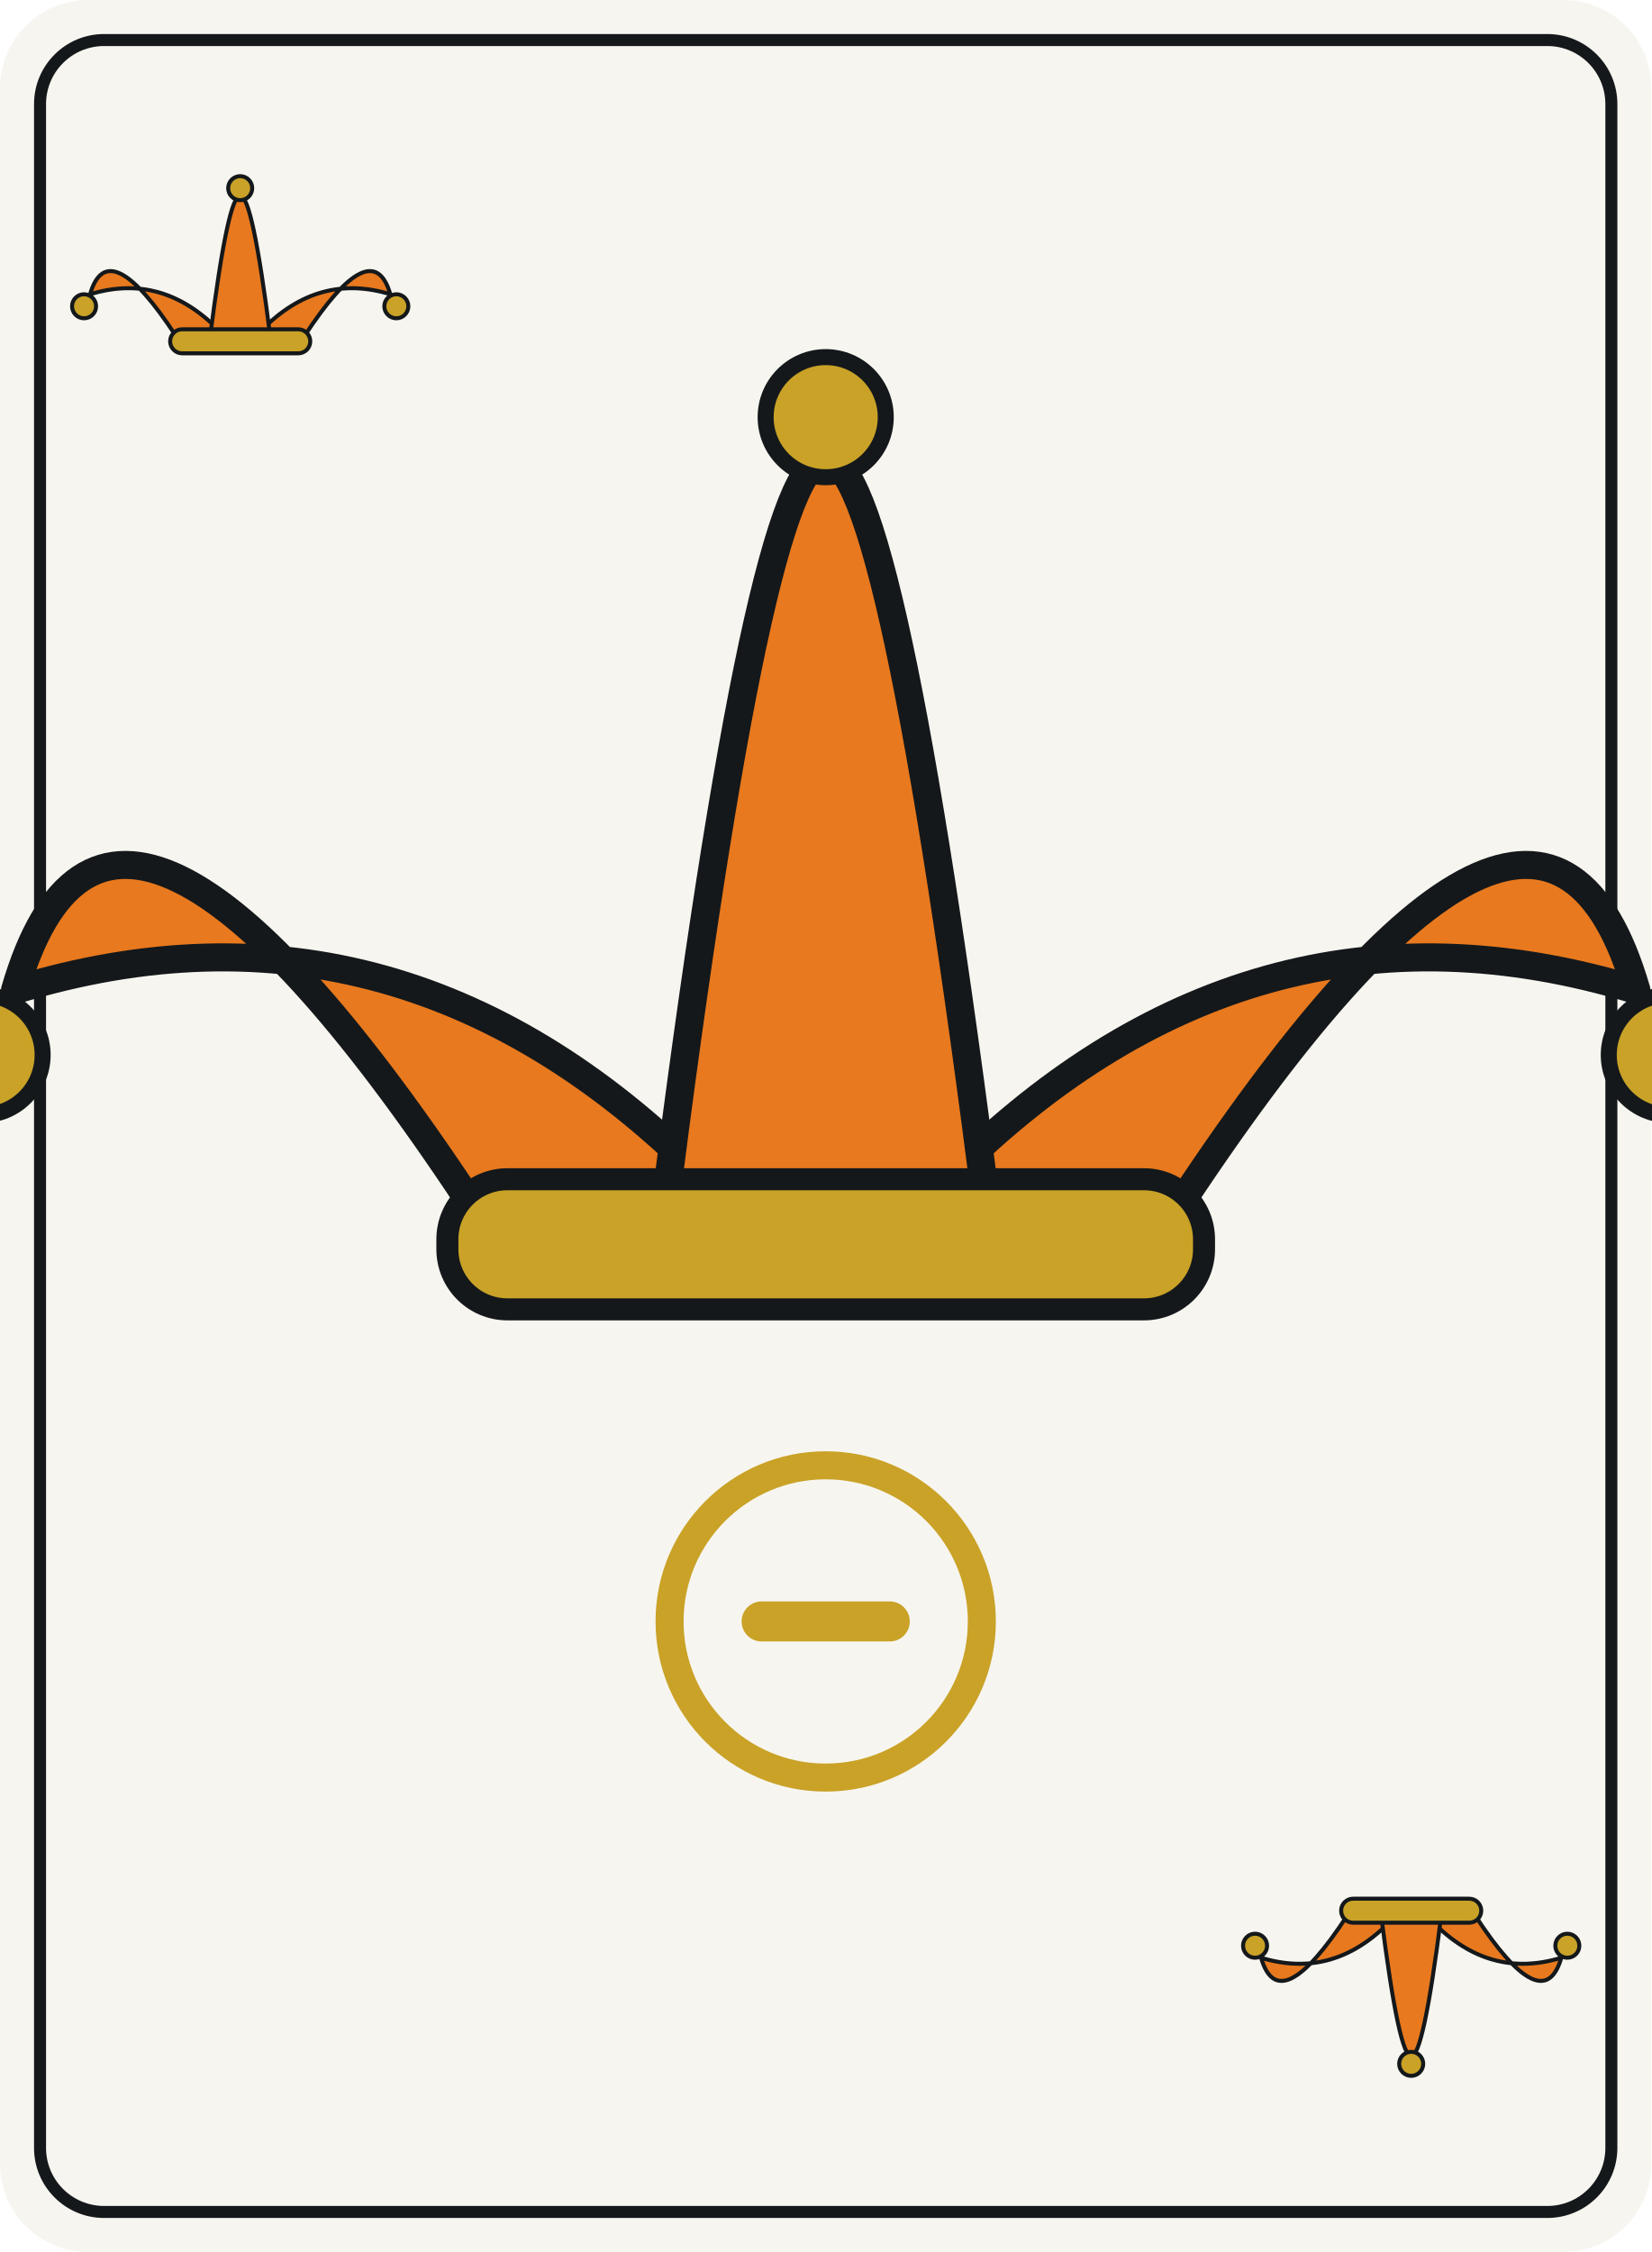
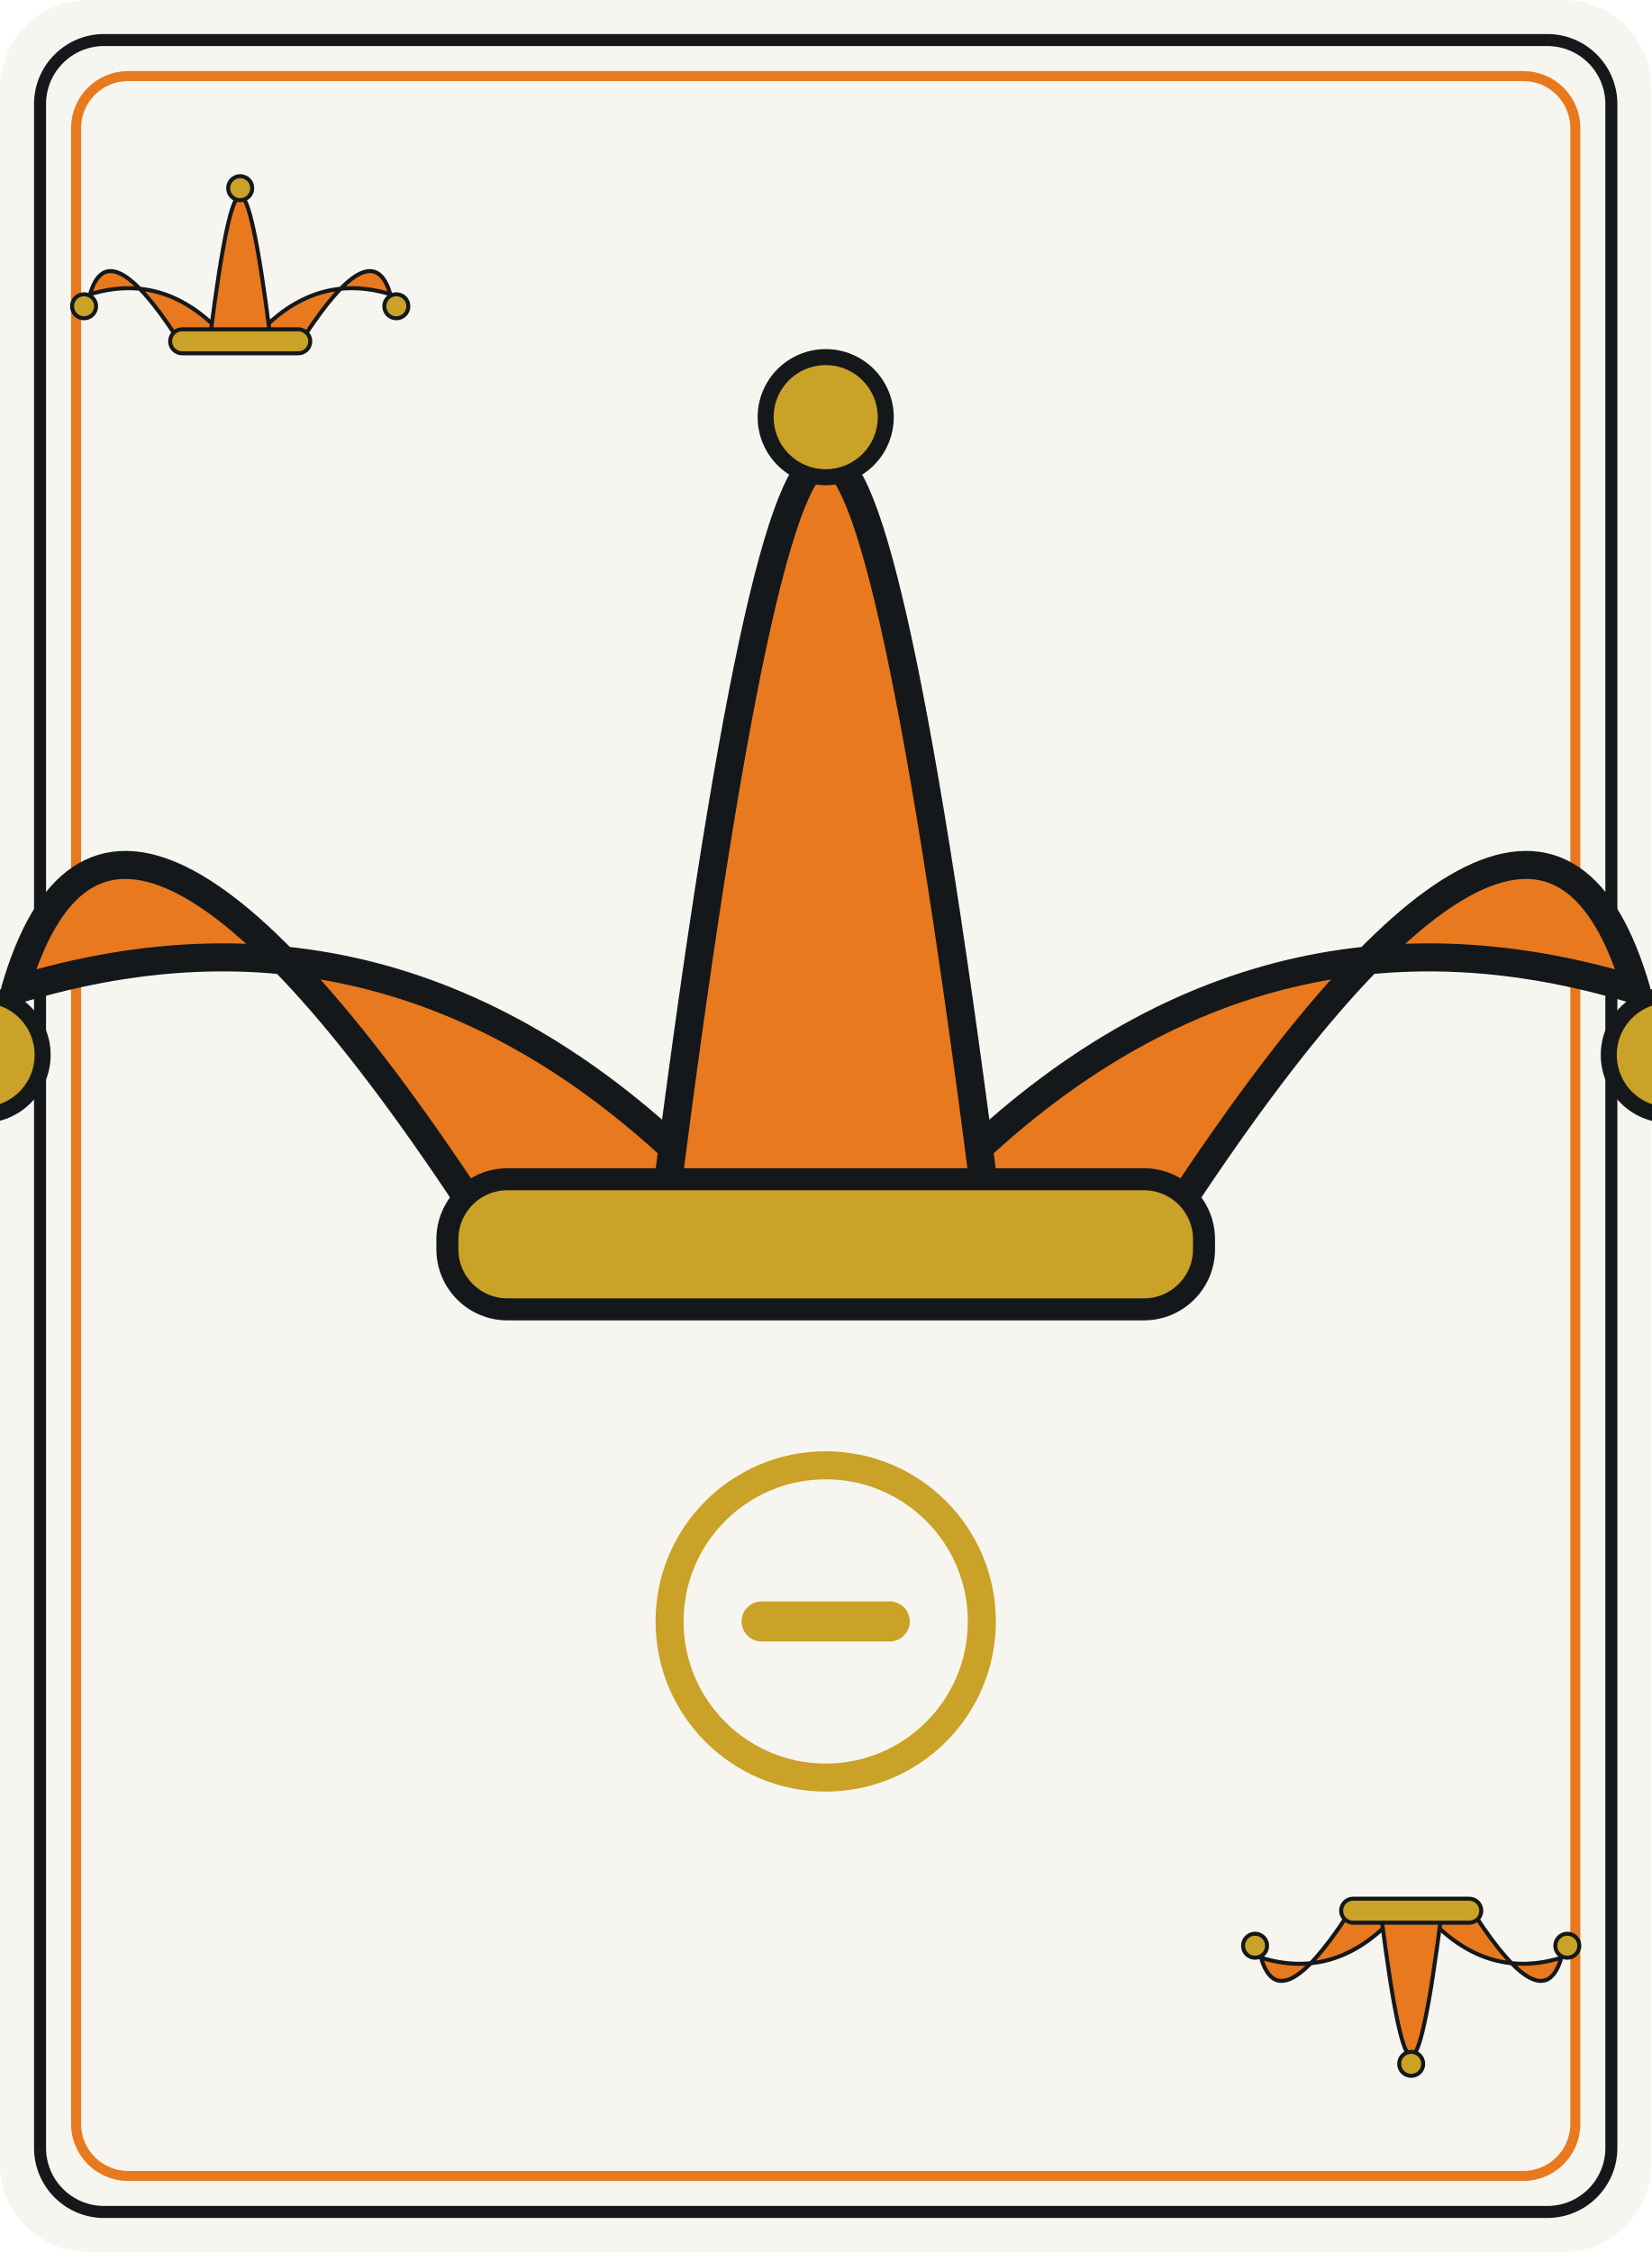
<svg xmlns="http://www.w3.org/2000/svg" viewBox="0 0 825 1125">
  <rect width="825" height="1125" rx="44" fill="#F7F5EF" />
  <rect x="20" y="20" width="785" height="1085" rx="32" fill="none" stroke="#14181B" stroke-width="6" />
+   <rect x="38" y="38" width="749" height="1049" rx="26" fill="none" stroke="#E8791E" stroke-width="5" />
  <path d="M 88.0,168.0 Q 54.0,116.0 45.0,147.0 Q 81.0,136.0 109.333,165.0 Z" fill="#E8791E" stroke="#14181B" stroke-width="2" stroke-linejoin="round" />
  <path d="M 152.0,168.0 Q 186.0,116.0 195.0,147.0 Q 159.0,136.0 130.667,165.0 Z" fill="#E8791E" stroke="#14181B" stroke-width="2" stroke-linejoin="round" />
  <path d="M 105.0,168.0 Q 114.0,97.0 120,98.0 Q 126.0,97.0 135.0,168.0 Z" fill="#E8791E" stroke="#14181B" stroke-width="2" stroke-linejoin="round" />
  <rect x="85.0" y="164.5" width="70" height="12" rx="6" fill="#C9A227" stroke="#14181B" stroke-width="2" />
  <circle cx="42.0" cy="153.0" r="6" fill="#C9A227" stroke="#14181B" stroke-width="2" />
  <circle cx="120.0" cy="94.0" r="6" fill="#C9A227" stroke="#14181B" stroke-width="2" />
  <circle cx="198.0" cy="153.0" r="6" fill="#C9A227" stroke="#14181B" stroke-width="2" />
  <g transform="rotate(180 412.5 562.5)">
    <path d="M 88.0,168.0 Q 54.0,116.0 45.0,147.0 Q 81.0,136.0 109.333,165.0 Z" fill="#E8791E" stroke="#14181B" stroke-width="2" stroke-linejoin="round" />
    <path d="M 152.0,168.0 Q 186.0,116.0 195.0,147.0 Q 159.0,136.0 130.667,165.0 Z" fill="#E8791E" stroke="#14181B" stroke-width="2" stroke-linejoin="round" />
    <path d="M 105.0,168.0 Q 114.0,97.0 120,98.0 Q 126.0,97.0 135.0,168.0 Z" fill="#E8791E" stroke="#14181B" stroke-width="2" stroke-linejoin="round" />
    <rect x="85.0" y="164.5" width="70" height="12" rx="6" fill="#C9A227" stroke="#14181B" stroke-width="2" />
    <circle cx="42.0" cy="153.0" r="6" fill="#C9A227" stroke="#14181B" stroke-width="2" />
    <circle cx="120.0" cy="94.0" r="6" fill="#C9A227" stroke="#14181B" stroke-width="2" />
    <circle cx="198.0" cy="153.0" r="6" fill="#C9A227" stroke="#14181B" stroke-width="2" />
  </g>
  <path d="M 239.7,608.0 Q 56.1,327.2 7.5,494.6 Q 201.9,435.2 354.9,591.8 Z" fill="#E8791E" stroke="#14181B" stroke-width="14" stroke-linejoin="round" />
  <path d="M 585.3,608.0 Q 768.9,327.2 817.5,494.6 Q 623.1,435.2 470.1,591.8 Z" fill="#E8791E" stroke="#14181B" stroke-width="14" stroke-linejoin="round" />
  <path d="M 331.5,608.0 Q 380.1,224.6 412.5,230.0 Q 444.9,224.6 493.5,608.0 Z" fill="#E8791E" stroke="#14181B" stroke-width="14" stroke-linejoin="round" />
  <rect x="223.5" y="589.1" width="378" height="65" rx="30" fill="#C9A227" stroke="#14181B" stroke-width="11" />
  <circle cx="-8.7" cy="527.0" r="30" fill="#C9A227" stroke="#14181B" stroke-width="8" />
  <circle cx="412.5" cy="208.4" r="30" fill="#C9A227" stroke="#14181B" stroke-width="8" />
  <circle cx="833.7" cy="527.0" r="30" fill="#C9A227" stroke="#14181B" stroke-width="8" />
  <circle cx="412.5" cy="810" r="78" fill="none" stroke="#C9A227" stroke-width="14" />
  <rect x="370.5" y="800" width="84" height="20" rx="10" fill="#C9A227" />
</svg>
